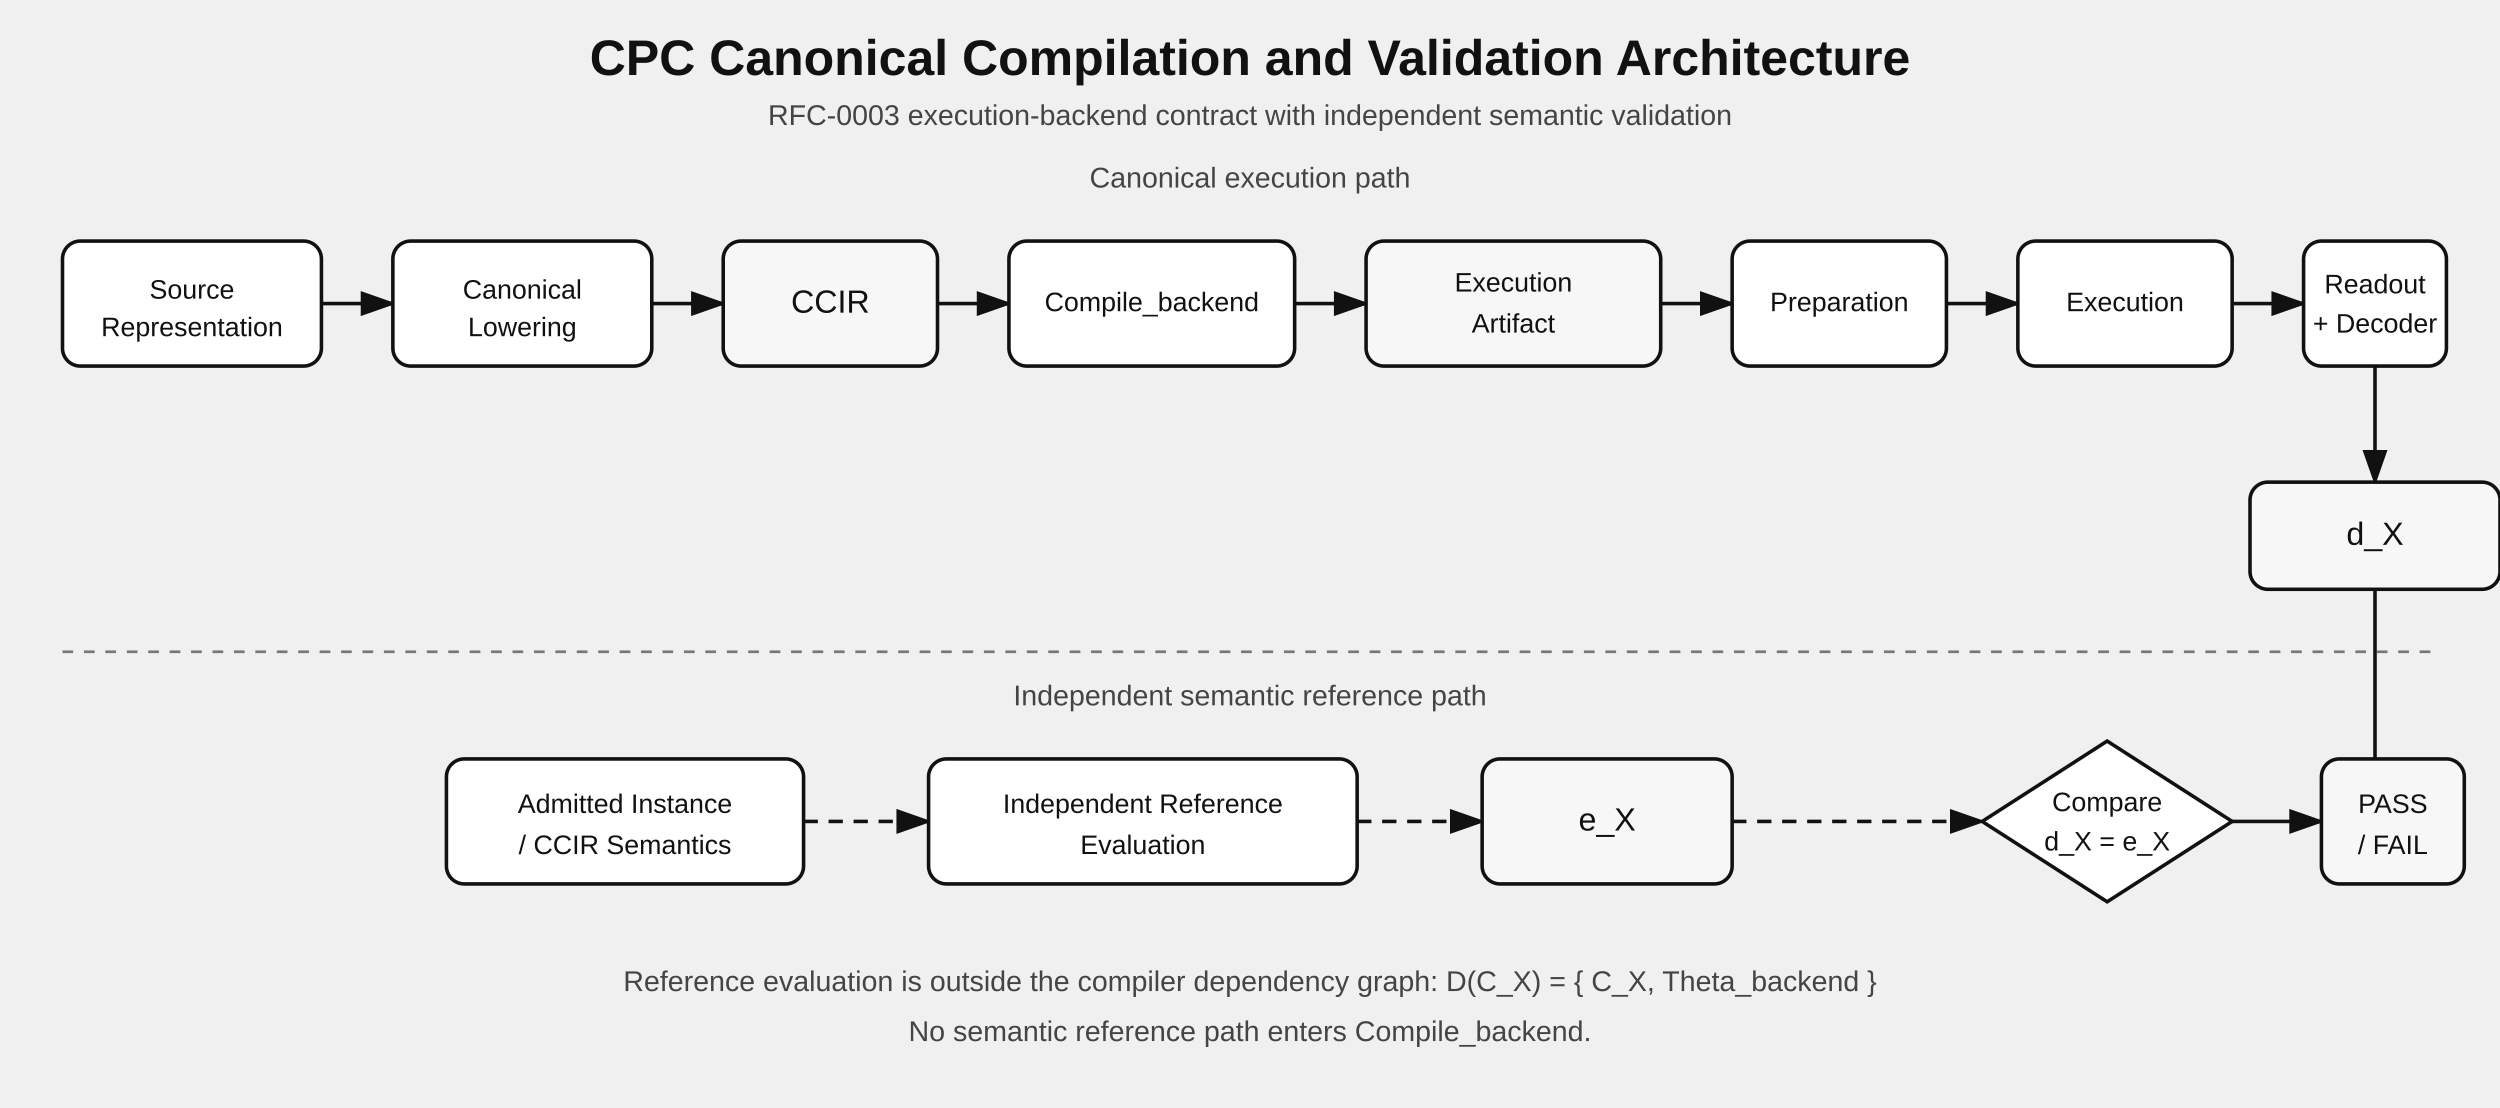
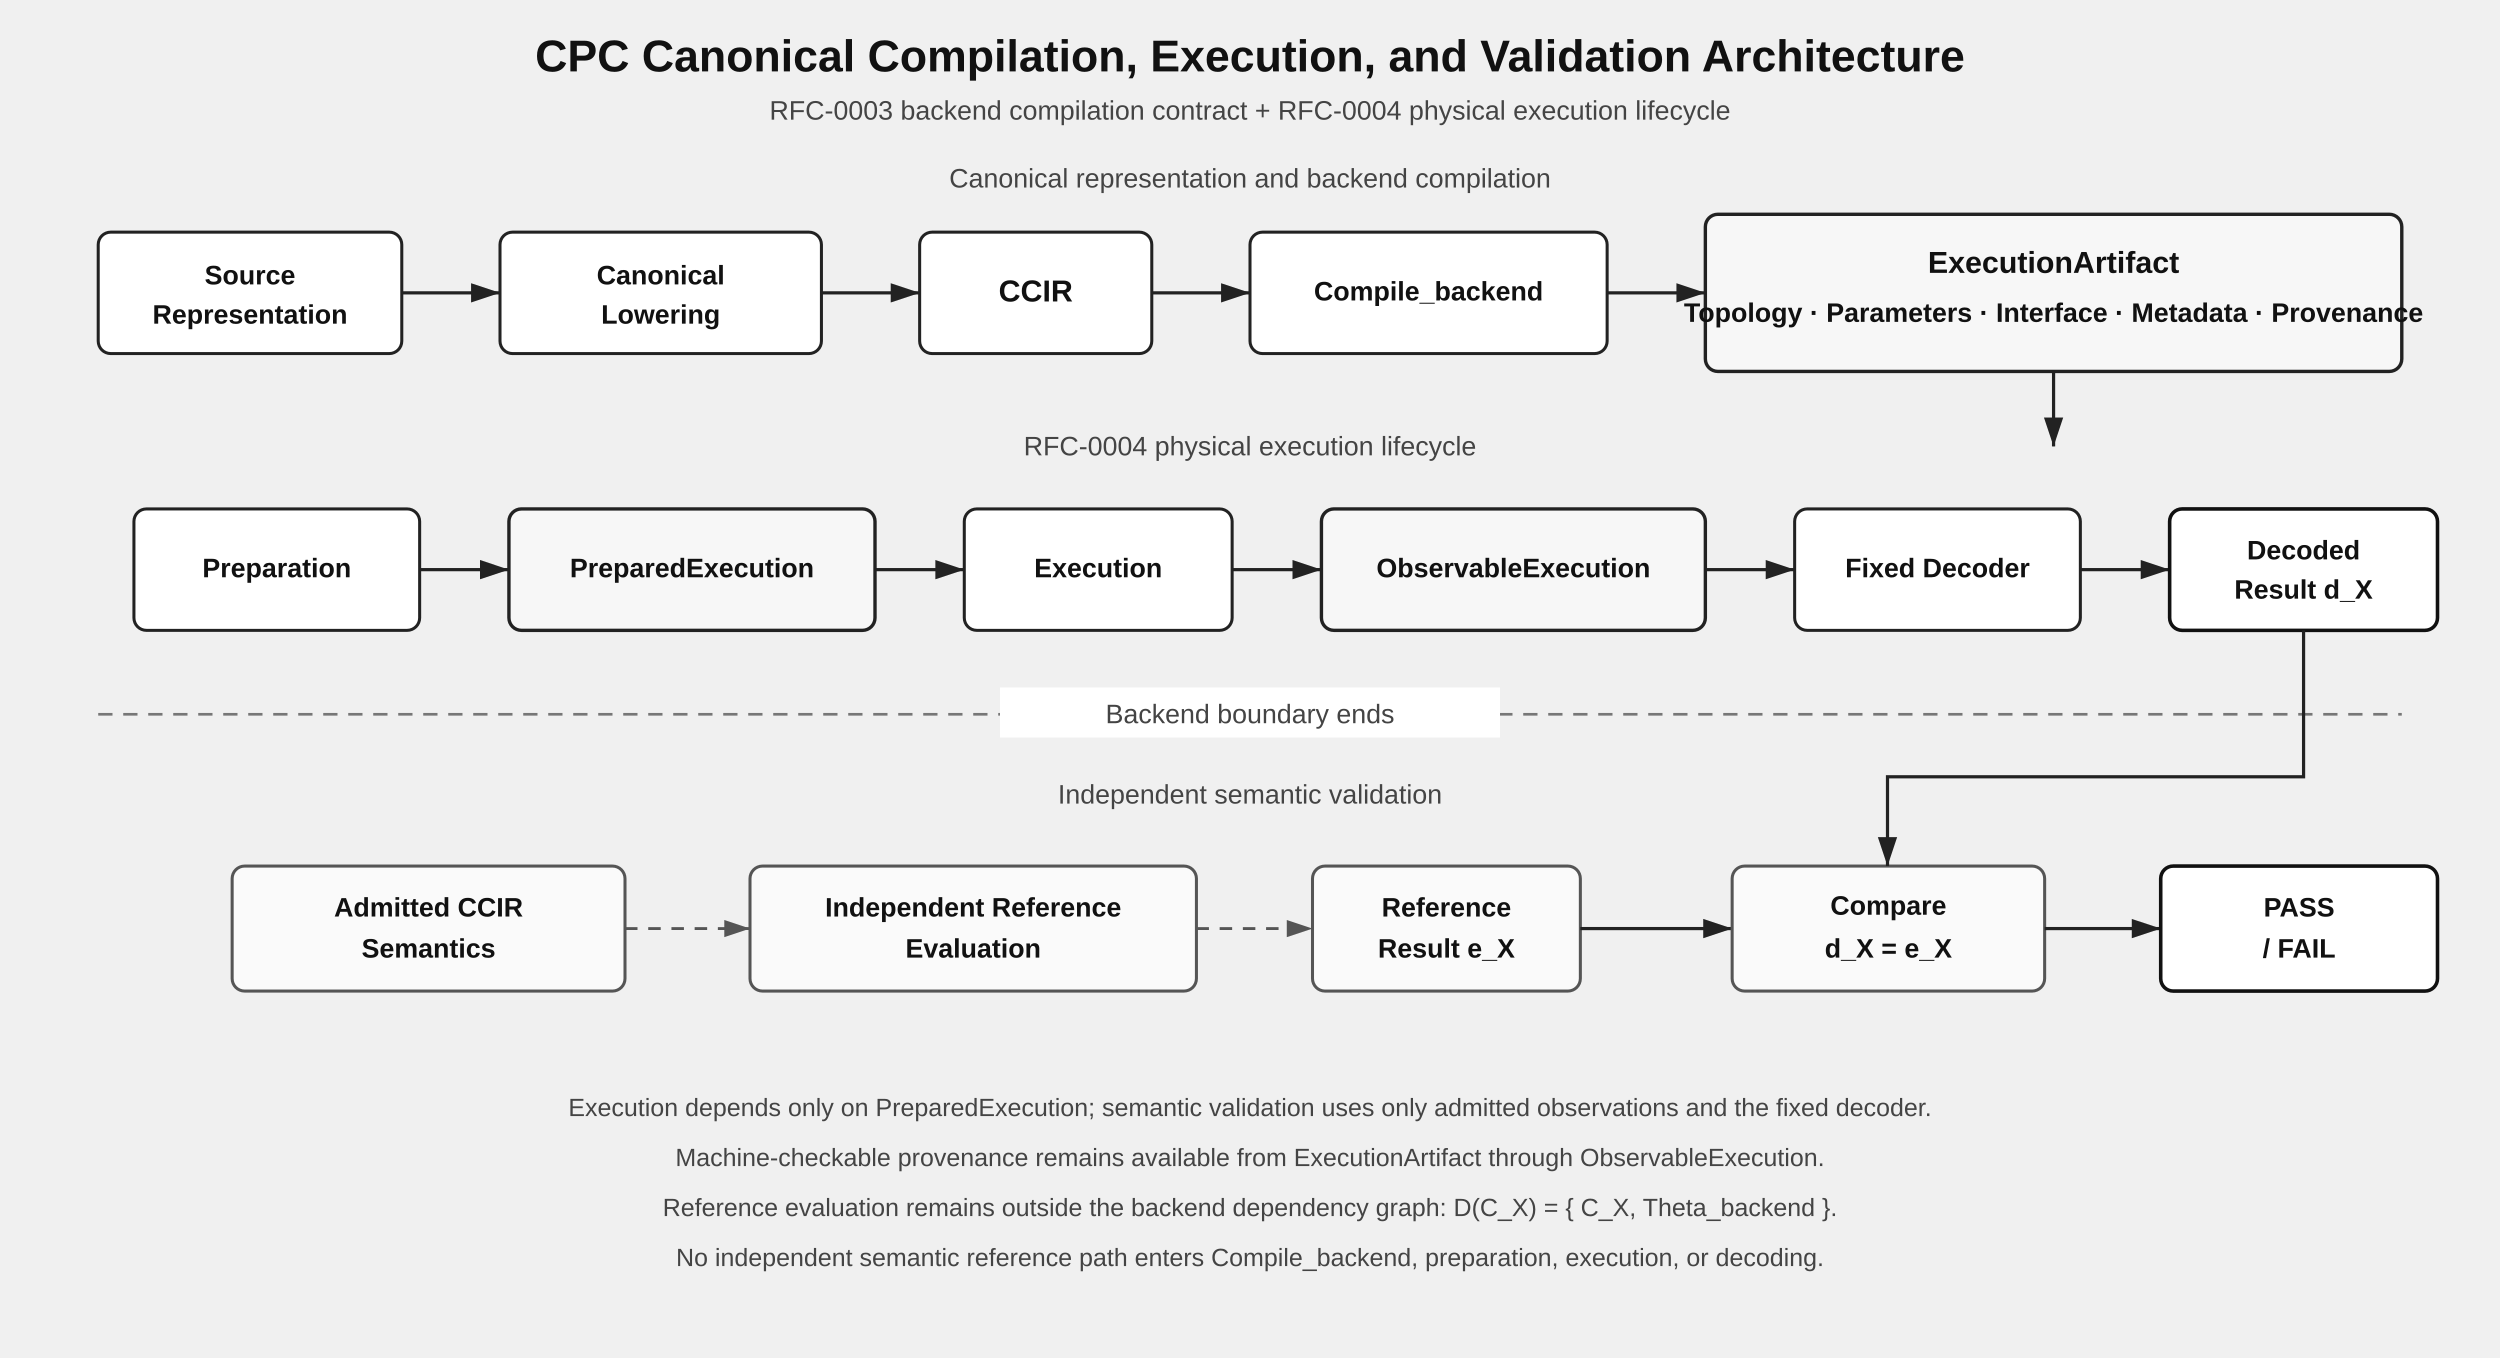
- <svg xmlns="http://www.w3.org/2000/svg" width="1400" height="620" viewBox="0 0 1400 620">
+ <svg xmlns="http://www.w3.org/2000/svg" width="1400" height="760" viewBox="0 0 1400 760" role="img" aria-labelledby="title desc">
  <defs>
+     <marker id="arrow" markerWidth="10" markerHeight="10" refX="9" refY="3" orient="auto" markerUnits="strokeWidth">
+       <path d="M0,0 L0,6 L9,3 z" fill="#222" />
+     </marker>
+     <marker id="arrow-dashed" markerWidth="10" markerHeight="10" refX="9" refY="3" orient="auto" markerUnits="strokeWidth">
+       <path d="M0,0 L0,6 L9,3 z" fill="#555" />
+     </marker>
    <style>
-       .box {
-         fill: #ffffff;
-         stroke: #111111;
-         stroke-width: 2;
-         rx: 10;
-         ry: 10;
+       .title {
+         font-family: Arial, Helvetica, sans-serif;
+         font-size: 25px;
+         font-weight: 700;
+         fill: #111;
+         text-anchor: middle;
      }

-       .box-soft {
-         fill: #f7f7f7;
-         stroke: #111111;
-         stroke-width: 2;
-         rx: 10;
-         ry: 10;
-       }
- 
-       .decision {
-         fill: #ffffff;
-         stroke: #111111;
-         stroke-width: 2;
+       .subtitle {
+         font-family: Arial, Helvetica, sans-serif;
+         font-size: 15px;
+         fill: #444;
+         text-anchor: middle;
      }

      .label {
        font-family: Arial, Helvetica, sans-serif;
-         font-size: 18px;
-         fill: #111111;
+         font-size: 17px;
+         font-weight: 700;
+         fill: #111;
        text-anchor: middle;
        dominant-baseline: middle;
      }

      .label-small {
        font-family: Arial, Helvetica, sans-serif;
        font-size: 15px;
-         fill: #111111;
+         font-weight: 600;
+         fill: #111;
        text-anchor: middle;
        dominant-baseline: middle;
      }

-       .title {
+       .annotation {
        font-family: Arial, Helvetica, sans-serif;
-         font-size: 28px;
-         font-weight: bold;
-         fill: #111111;
+         font-size: 14px;
+         fill: #444;
        text-anchor: middle;
      }

-       .subtitle {
-         font-family: Arial, Helvetica, sans-serif;
-         font-size: 16px;
-         fill: #444444;
-         text-anchor: middle;
+       .box {
+         fill: #fff;
+         stroke: #222;
+         stroke-width: 1.7;
+         rx: 7;
+         ry: 7;
+       }
+ 
+       .artifact {
+         fill: #f7f7f7;
+         stroke: #222;
+         stroke-width: 1.9;
+         rx: 7;
+         ry: 7;
+       }
+ 
+       .validation {
+         fill: #fafafa;
+         stroke: #555;
+         stroke-width: 1.7;
+         rx: 7;
+         ry: 7;
+       }
+ 
+       .result {
+         fill: #fff;
+         stroke: #111;
+         stroke-width: 2;
+         rx: 7;
+         ry: 7;
      }

      .arrow {
-         stroke: #111111;
-         stroke-width: 2;
+         stroke: #222;
+         stroke-width: 1.8;
        fill: none;
-         marker-end: url(#arrowhead);
+         marker-end: url(#arrow);
      }

      .arrow-dashed {
-         stroke: #111111;
-         stroke-width: 2;
-         stroke-dasharray: 8 6;
+         stroke: #555;
+         stroke-width: 1.6;
+         stroke-dasharray: 7 6;
        fill: none;
-         marker-end: url(#arrowhead);
+         marker-end: url(#arrow-dashed);
      }

-       .separator {
-         stroke: #777777;
+       .boundary {
+         stroke: #777;
        stroke-width: 1.5;
-         stroke-dasharray: 6 6;
+         stroke-dasharray: 8 6;
      }
    </style>
-     <marker id="arrowhead" markerWidth="10" markerHeight="7" refX="9" refY="3.5" orient="auto">
-       <polygon points="0 0, 10 3.5, 0 7" fill="#111111" />
-     </marker>
  </defs>
-   <text x="700" y="42" class="title">
-     CPC Canonical Compilation and Validation Architecture
+   <text x="700" y="40" class="title">
+     CPC Canonical Compilation, Execution, and Validation Architecture
  </text>
-   <text x="700" y="70" class="subtitle">
-     RFC-0003 execution-backend contract with independent semantic validation
+   <text x="700" y="67" class="subtitle">
+     RFC-0003 backend compilation contract + RFC-0004 physical execution lifecycle
  </text>
  <text x="700" y="105" class="subtitle">
-     Canonical execution path
+     Canonical representation and backend compilation
  </text>
-   <rect class="box" x="35" y="135" width="145" height="70" />
-   <text x="107.5" y="163" class="label-small">
-     Source
+   <rect class="box" x="55" y="130" width="170" height="68" />
+   <text x="140" y="155" class="label-small">Source</text>
+   <text x="140" y="177" class="label-small">Representation</text>
+   <line class="arrow" x1="225" y1="164" x2="280" y2="164" />
+   <rect class="box" x="280" y="130" width="180" height="68" />
+   <text x="370" y="155" class="label-small">Canonical</text>
+   <text x="370" y="177" class="label-small">Lowering</text>
+   <line class="arrow" x1="460" y1="164" x2="515" y2="164" />
+   <rect class="box" x="515" y="130" width="130" height="68" />
+   <text x="580" y="164" class="label">CCIR</text>
+   <line class="arrow" x1="645" y1="164" x2="700" y2="164" />
+   <rect class="box" x="700" y="130" width="200" height="68" />
+   <text x="800" y="164" class="label-small">Compile_backend</text>
+   <line class="arrow" x1="900" y1="164" x2="955" y2="164" />
+   <rect class="artifact" x="955" y="120" width="390" height="88" />
+   <text x="1150" y="148" class="label">ExecutionArtifact</text>
+   <text x="1150" y="176" class="label-small">
+     Topology · Parameters · Interface · Metadata · Provenance
  </text>
-   <text x="107.5" y="184" class="label-small">
-     Representation
+   <line class="arrow" x1="1150" y1="208" x2="1150" y2="250" />
+   <text x="700" y="255" class="subtitle">
+     RFC-0004 physical execution lifecycle
  </text>
-   <line class="arrow" x1="180" y1="170" x2="220" y2="170" />
-   <rect class="box" x="220" y="135" width="145" height="70" />
-   <text x="292.5" y="163" class="label-small">
-     Canonical
+   <rect class="box" x="75" y="285" width="160" height="68" />
+   <text x="155" y="319" class="label-small">Preparation</text>
+   <line class="arrow" x1="235" y1="319" x2="285" y2="319" />
+   <rect class="artifact" x="285" y="285" width="205" height="68" />
+   <text x="387.5" y="319" class="label-small">PreparedExecution</text>
+   <line class="arrow" x1="490" y1="319" x2="540" y2="319" />
+   <rect class="box" x="540" y="285" width="150" height="68" />
+   <text x="615" y="319" class="label-small">Execution</text>
+   <line class="arrow" x1="690" y1="319" x2="740" y2="319" />
+   <rect class="artifact" x="740" y="285" width="215" height="68" />
+   <text x="847.5" y="319" class="label-small">ObservableExecution</text>
+   <line class="arrow" x1="955" y1="319" x2="1005" y2="319" />
+   <rect class="box" x="1005" y="285" width="160" height="68" />
+   <text x="1085" y="319" class="label-small">Fixed Decoder</text>
+   <line class="arrow" x1="1165" y1="319" x2="1215" y2="319" />
+   <rect class="result" x="1215" y="285" width="150" height="68" />
+   <text x="1290" y="309" class="label-small">Decoded</text>
+   <text x="1290" y="331" class="label-small">Result d_X</text>
+   <line class="boundary" x1="55" y1="400" x2="1345" y2="400" />
+   <rect x="560" y="385" width="280" height="28" fill="#fff" />
+   <text x="700" y="405" class="subtitle">
+     Backend boundary ends
  </text>
-   <text x="292.5" y="184" class="label-small">
-     Lowering
+   <text x="700" y="450" class="subtitle">
+     Independent semantic validation
  </text>
-   <line class="arrow" x1="365" y1="170" x2="405" y2="170" />
-   <rect class="box-soft" x="405" y="135" width="120" height="70" />
-   <text x="465" y="170" class="label">
-     CCIR
+   <rect class="validation" x="130" y="485" width="220" height="70" />
+   <text x="240" y="509" class="label-small">Admitted CCIR</text>
+   <text x="240" y="532" class="label-small">Semantics</text>
+   <line class="arrow-dashed" x1="350" y1="520" x2="420" y2="520" />
+   <rect class="validation" x="420" y="485" width="250" height="70" />
+   <text x="545" y="509" class="label-small">Independent Reference</text>
+   <text x="545" y="532" class="label-small">Evaluation</text>
+   <line class="arrow-dashed" x1="670" y1="520" x2="735" y2="520" />
+   <rect class="validation" x="735" y="485" width="150" height="70" />
+   <text x="810" y="509" class="label-small">Reference</text>
+   <text x="810" y="532" class="label-small">Result e_X</text>
+   <line class="arrow" x1="885" y1="520" x2="970" y2="520" />
+   <rect class="validation" x="970" y="485" width="175" height="70" />
+   <text x="1057.5" y="508" class="label-small">Compare</text>
+   <text x="1057.5" y="532" class="label-small">d_X = e_X</text>
+   <line class="arrow" x1="1145" y1="520" x2="1210" y2="520" />
+   <rect class="result" x="1210" y="485" width="155" height="70" />
+   <text x="1287.5" y="509" class="label-small">PASS</text>
+   <text x="1287.5" y="532" class="label-small">/ FAIL</text>
+   <path class="arrow" d="M1290,353 L1290,435 L1057,435 L1057,485" />
+   <text x="700" y="625" class="annotation">
+     Execution depends only on PreparedExecution; semantic validation uses only admitted observations and the fixed decoder.
  </text>
-   <line class="arrow" x1="525" y1="170" x2="565" y2="170" />
-   <rect class="box" x="565" y="135" width="160" height="70" />
-   <text x="645" y="170" class="label-small">
-     Compile_backend
+   <text x="700" y="653" class="annotation">
+     Machine-checkable provenance remains available from ExecutionArtifact through ObservableExecution.
  </text>
-   <line class="arrow" x1="725" y1="170" x2="765" y2="170" />
-   <rect class="box-soft" x="765" y="135" width="165" height="70" />
-   <text x="847.5" y="159" class="label-small">
-     Execution
+   <text x="700" y="681" class="annotation">
+     Reference evaluation remains outside the backend dependency graph:
+     D(C_X) = { C_X, Theta_backend }.
  </text>
-   <text x="847.5" y="182" class="label-small">
-     Artifact
-   </text>
-   <line class="arrow" x1="930" y1="170" x2="970" y2="170" />
-   <rect class="box" x="970" y="135" width="120" height="70" />
-   <text x="1030" y="170" class="label-small">
-     Preparation
-   </text>
-   <line class="arrow" x1="1090" y1="170" x2="1130" y2="170" />
-   <rect class="box" x="1130" y="135" width="120" height="70" />
-   <text x="1190" y="170" class="label-small">
-     Execution
-   </text>
-   <line class="arrow" x1="1250" y1="170" x2="1290" y2="170" />
-   <rect class="box" x="1290" y="135" width="80" height="70" />
-   <text x="1330" y="160" class="label-small">
-     Readout
-   </text>
-   <text x="1330" y="182" class="label-small">
-     + Decoder
-   </text>
-   <line class="arrow" x1="1330" y1="205" x2="1330" y2="270" />
-   <rect class="box-soft" x="1260" y="270" width="140" height="60" />
-   <text x="1330" y="300" class="label">
-     d_X
-   </text>
-   <line class="separator" x1="35" y1="365" x2="1365" y2="365" />
-   <text x="700" y="395" class="subtitle">
-     Independent semantic reference path
-   </text>
-   <rect class="box" x="250" y="425" width="200" height="70" />
-   <text x="350" y="451" class="label-small">
-     Admitted Instance
-   </text>
-   <text x="350" y="474" class="label-small">
-     / CCIR Semantics
-   </text>
-   <line class="arrow-dashed" x1="450" y1="460" x2="520" y2="460" />
-   <rect class="box" x="520" y="425" width="240" height="70" />
-   <text x="640" y="451" class="label-small">
-     Independent Reference
-   </text>
-   <text x="640" y="474" class="label-small">
-     Evaluation
-   </text>
-   <line class="arrow-dashed" x1="760" y1="460" x2="830" y2="460" />
-   <rect class="box-soft" x="830" y="425" width="140" height="70" />
-   <text x="900" y="460" class="label">
-     e_X
-   </text>
-   <line class="arrow" x1="1330" y1="330" x2="1330" y2="460" />
-   <line class="arrow-dashed" x1="970" y1="460" x2="1110" y2="460" />
-   <polygon class="decision" points="1180,415 1250,460 1180,505 1110,460" />
-   <text x="1180" y="450" class="label-small">
-     Compare
-   </text>
-   <text x="1180" y="472" class="label-small">
-     d_X = e_X
-   </text>
-   <line class="arrow" x1="1250" y1="460" x2="1300" y2="460" />
-   <rect class="box-soft" x="1300" y="425" width="80" height="70" />
-   <text x="1340" y="451" class="label-small">
-     PASS
-   </text>
-   <text x="1340" y="474" class="label-small">
-     / FAIL
-   </text>
-   <text x="700" y="555" class="subtitle">
-     Reference evaluation is outside the compiler dependency graph:
-     D(C_X) = { C_X, Theta_backend }
-   </text>
-   <text x="700" y="583" class="subtitle">
-     No semantic reference path enters Compile_backend.
+   <text x="700" y="709" class="annotation">
+     No independent semantic reference path enters Compile_backend, preparation, execution, or decoding.
  </text>
</svg>
